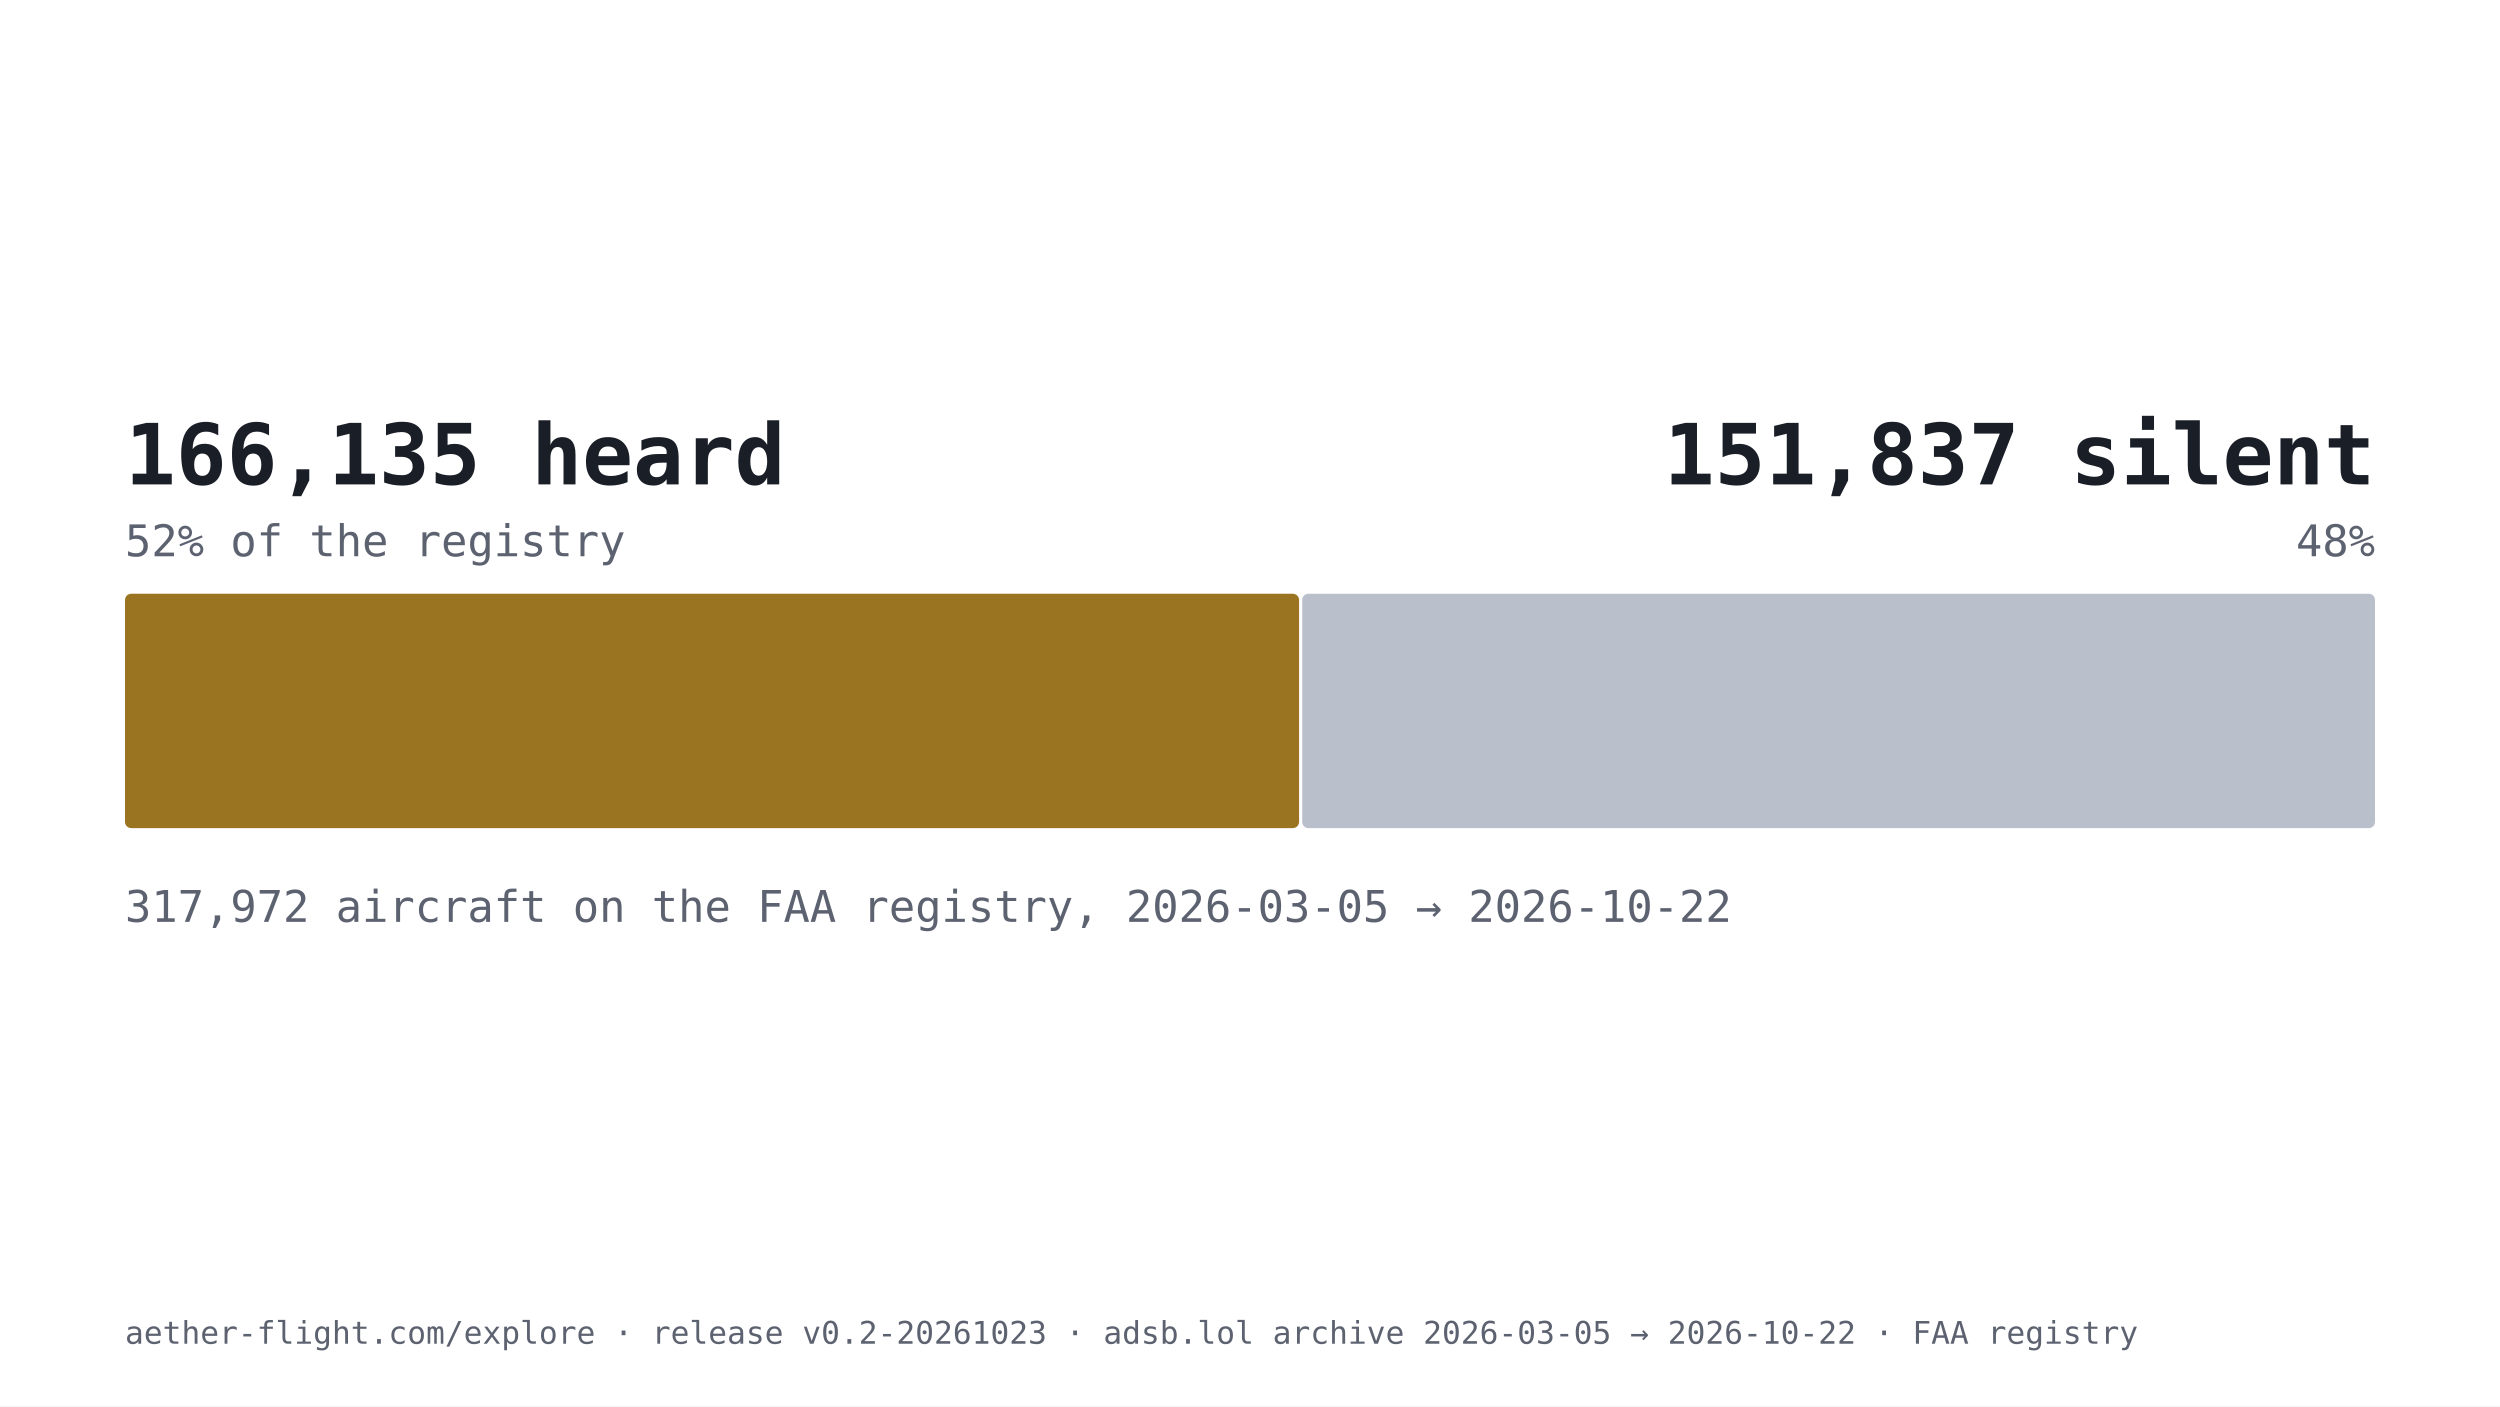
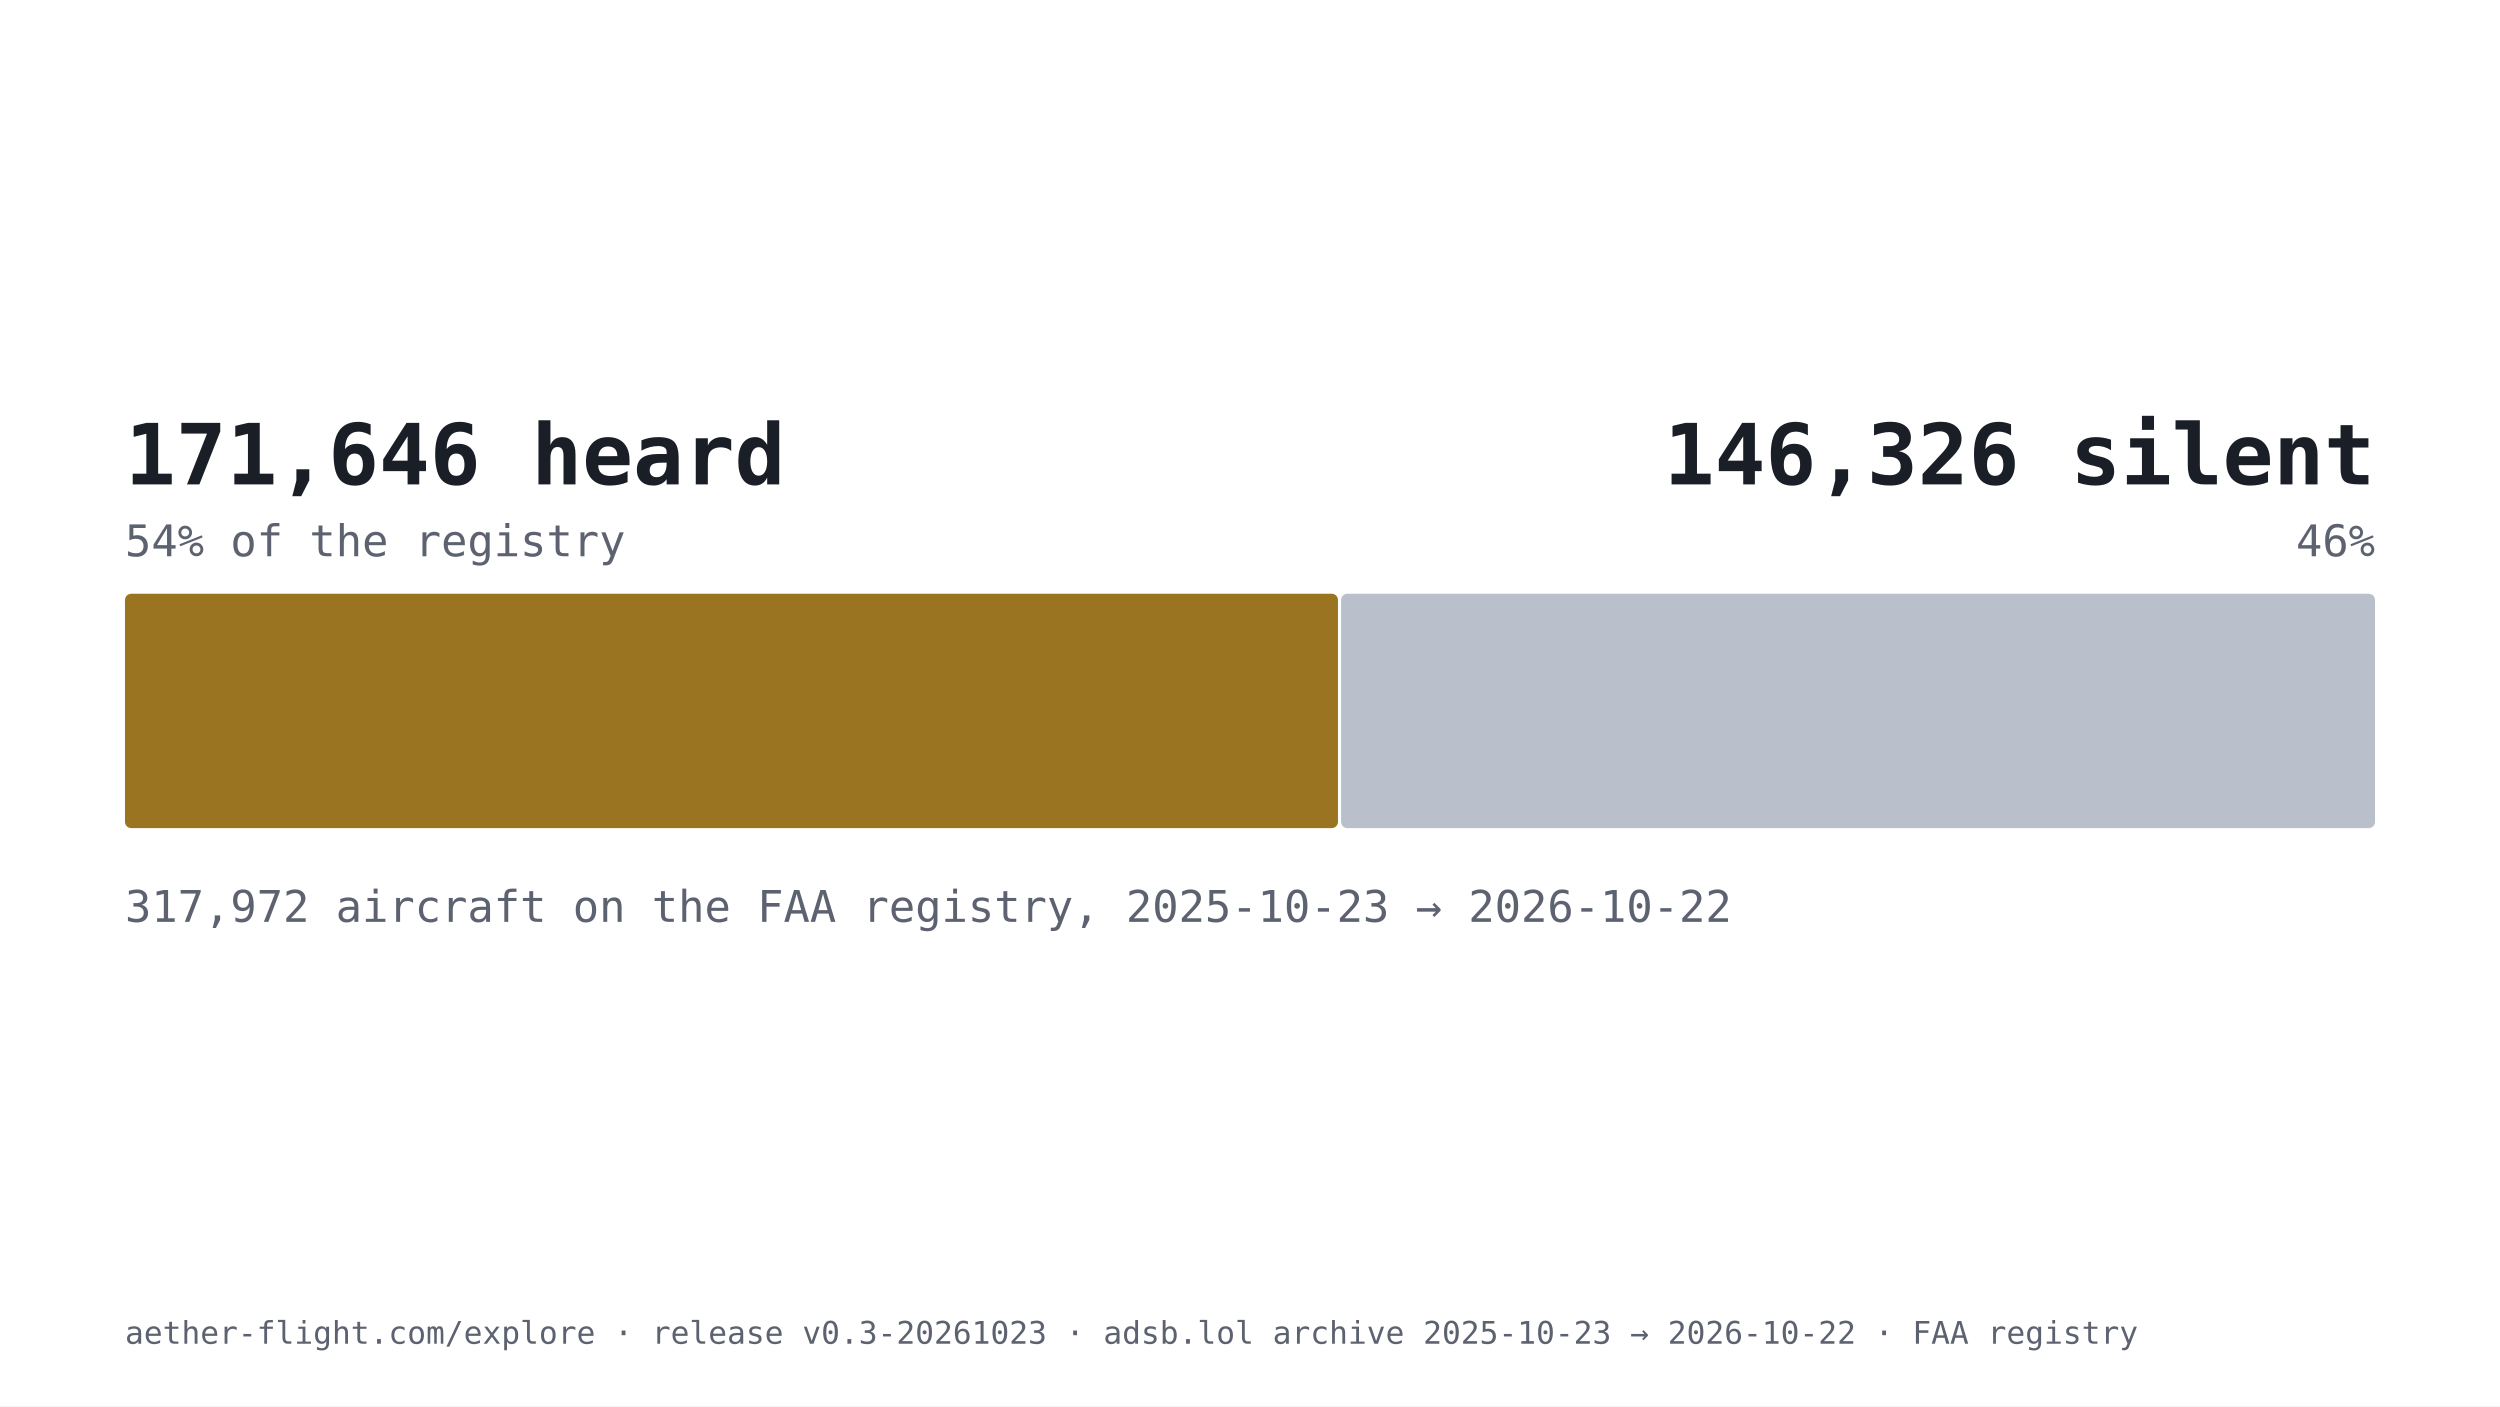
<svg xmlns="http://www.w3.org/2000/svg" viewBox="0 0 1600 900" width="1600" height="900" font-family="'Azeret Mono', Menlo, Consolas, monospace">
  <rect width="1600" height="900" fill="#ffffff" />
-   <rect x="80.0" y="380.0" width="751.4" height="150.0" rx="4" fill="#9a7420" />
-   <rect x="833.4" y="380.0" width="686.6" height="150.0" rx="4" fill="#b9bfcb" />
-   <text x="80.0" y="310.0" font-size="54" font-weight="600" fill="#1a1e27" text-anchor="start">166,135 heard</text>
-   <text x="80.0" y="356.0" font-size="28" font-weight="400" fill="#5d6270" text-anchor="start">52% of the registry</text>
-   <text x="1520.0" y="310.0" font-size="54" font-weight="600" fill="#1a1e27" text-anchor="end">151,837 silent</text>
-   <text x="1520.0" y="356.0" font-size="28" font-weight="400" fill="#5d6270" text-anchor="end">48%</text>
-   <text x="80.0" y="590.0" font-size="28" font-weight="400" fill="#5d6270" text-anchor="start">317,972 aircraft on the FAA registry, 2026-03-05 → 2026-10-22</text>
-   <text x="80.0" y="860.0" font-size="20" font-weight="400" fill="#5d6270" text-anchor="start">aether-flight.com/explore · release v0.2-20261023 · adsb.lol archive 2026-03-05 → 2026-10-22 · FAA registry</text>
+   <rect x="80.0" y="380.0" width="776.3" height="150.0" rx="4" fill="#9a7420" />
+   <rect x="858.3" y="380.0" width="661.7" height="150.0" rx="4" fill="#b9bfcb" />
+   <text x="80.0" y="310.0" font-size="54" font-weight="600" fill="#1a1e27" text-anchor="start">171,646 heard</text>
+   <text x="80.0" y="356.0" font-size="28" font-weight="400" fill="#5d6270" text-anchor="start">54% of the registry</text>
+   <text x="1520.0" y="310.0" font-size="54" font-weight="600" fill="#1a1e27" text-anchor="end">146,326 silent</text>
+   <text x="1520.0" y="356.0" font-size="28" font-weight="400" fill="#5d6270" text-anchor="end">46%</text>
+   <text x="80.0" y="590.0" font-size="28" font-weight="400" fill="#5d6270" text-anchor="start">317,972 aircraft on the FAA registry, 2025-10-23 → 2026-10-22</text>
+   <text x="80.0" y="860.0" font-size="20" font-weight="400" fill="#5d6270" text-anchor="start">aether-flight.com/explore · release v0.3-20261023 · adsb.lol archive 2025-10-23 → 2026-10-22 · FAA registry</text>
</svg>
